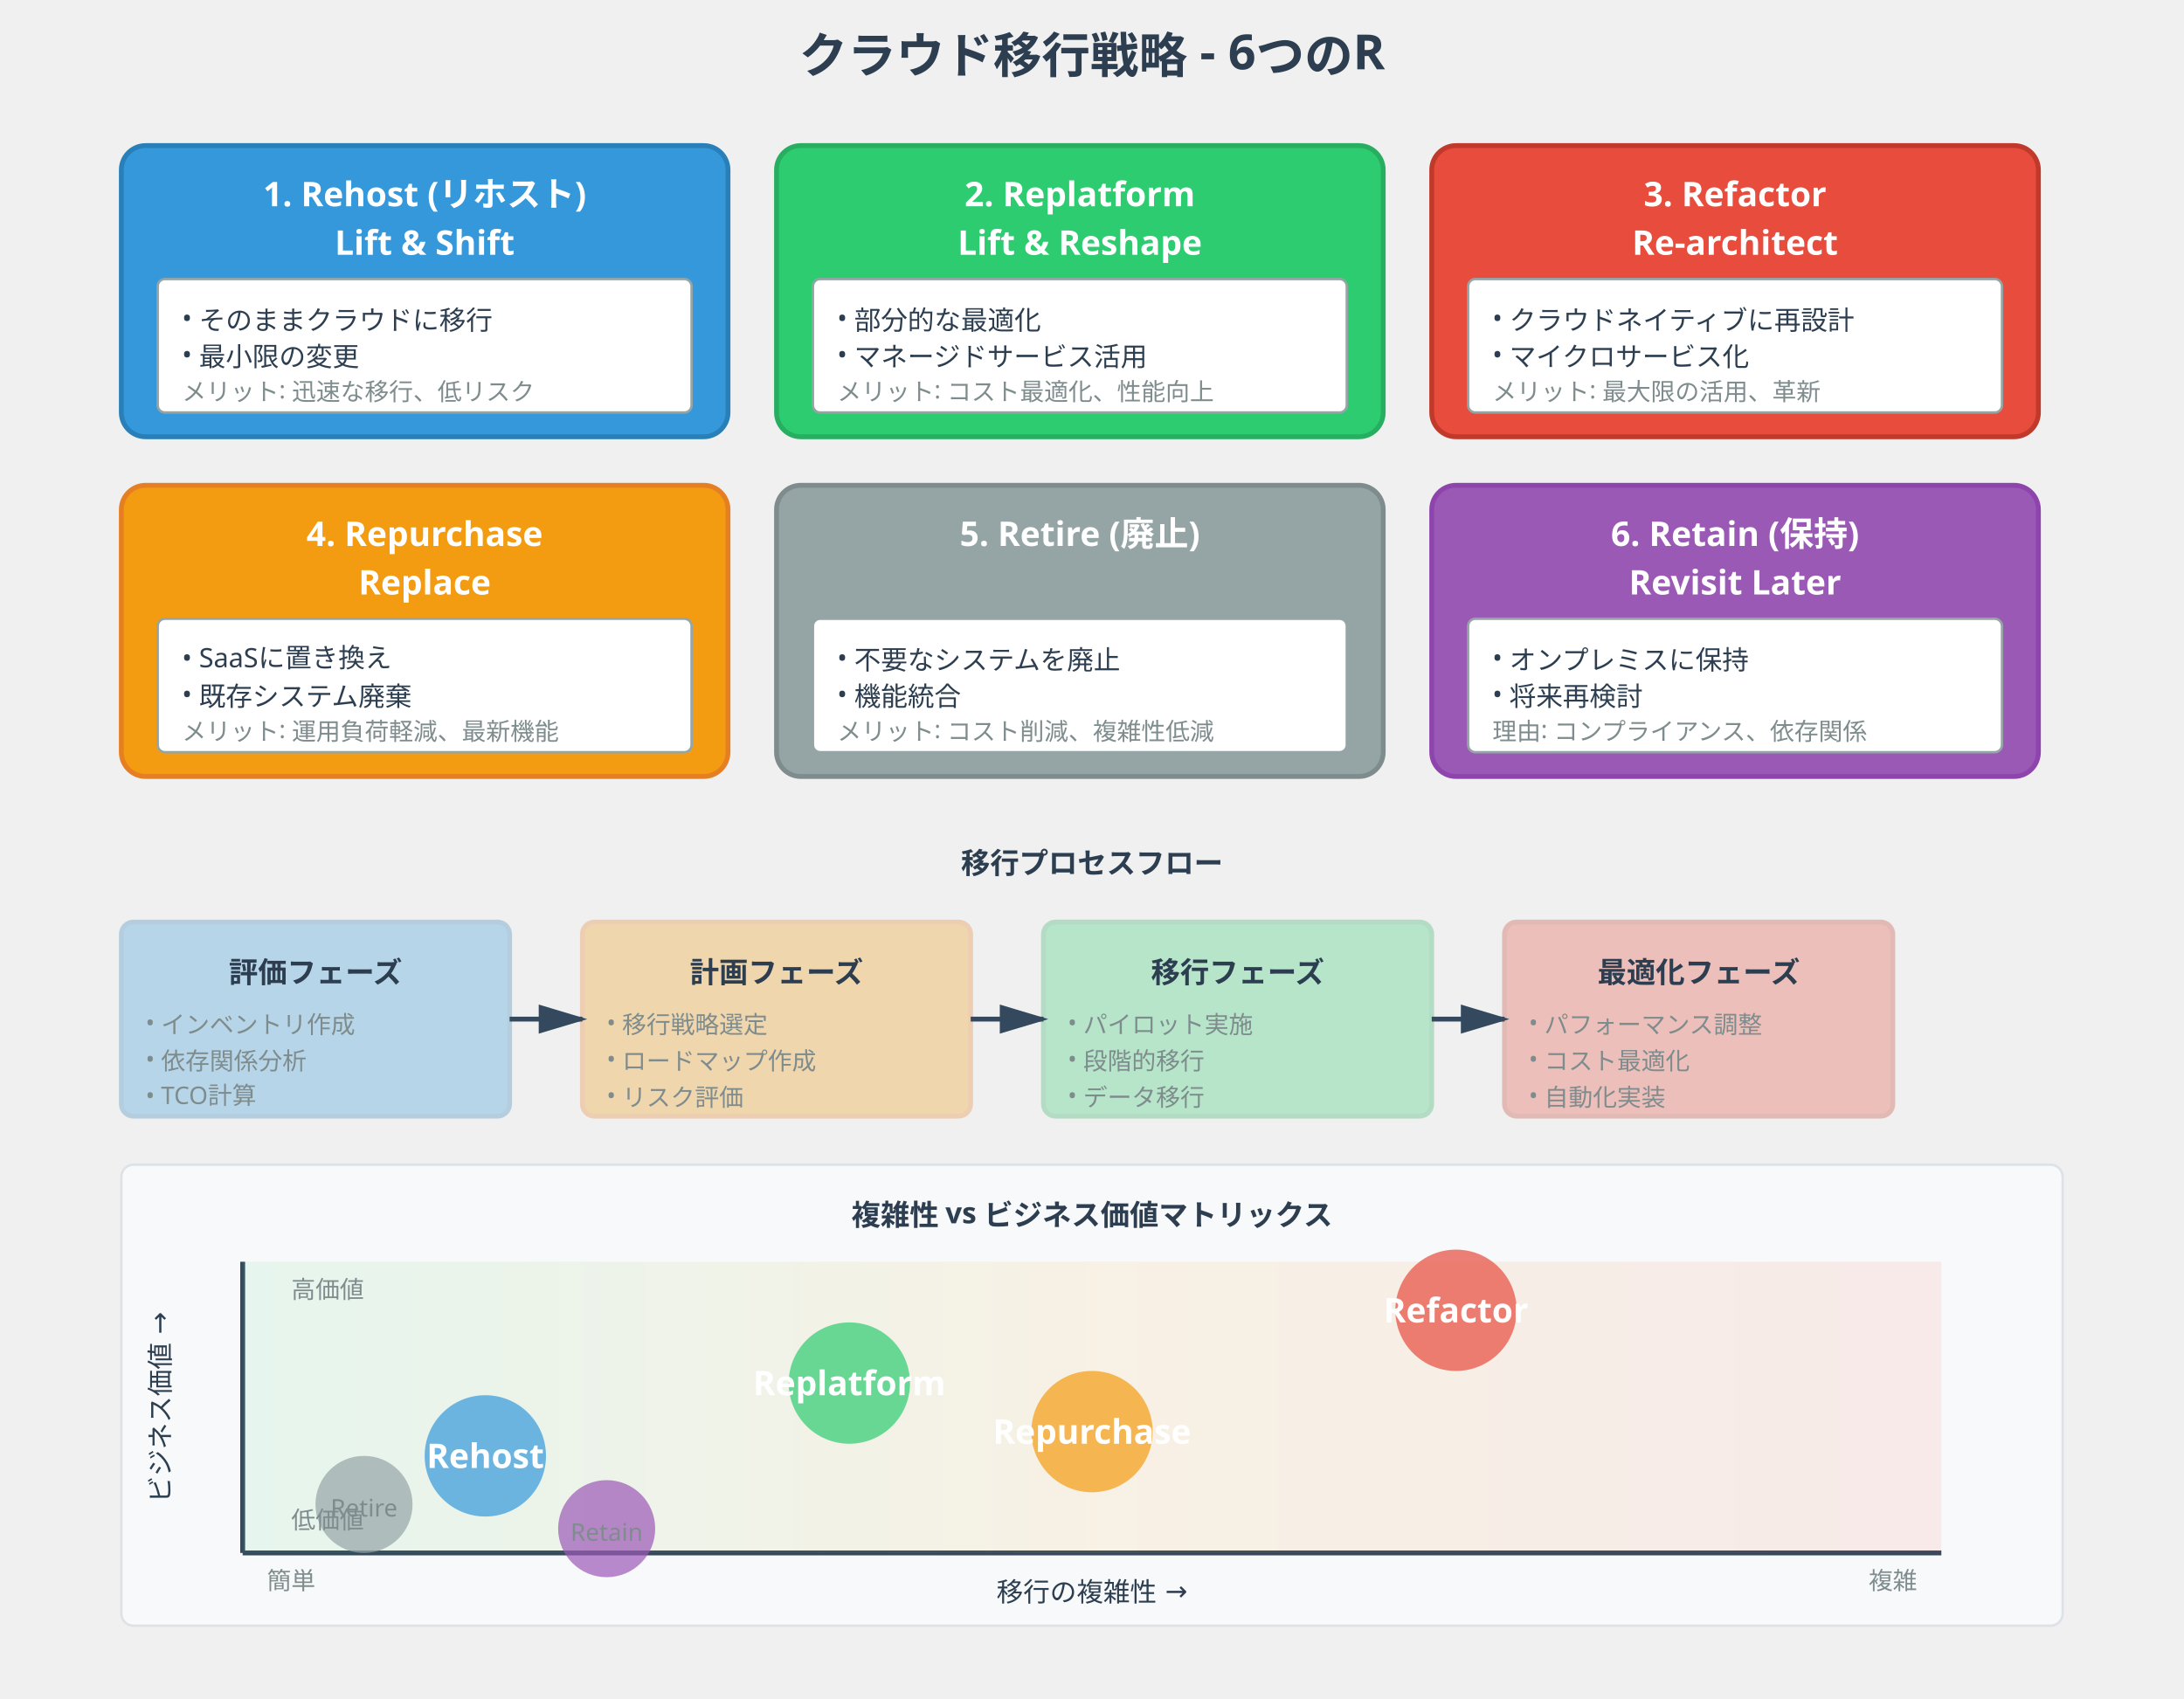
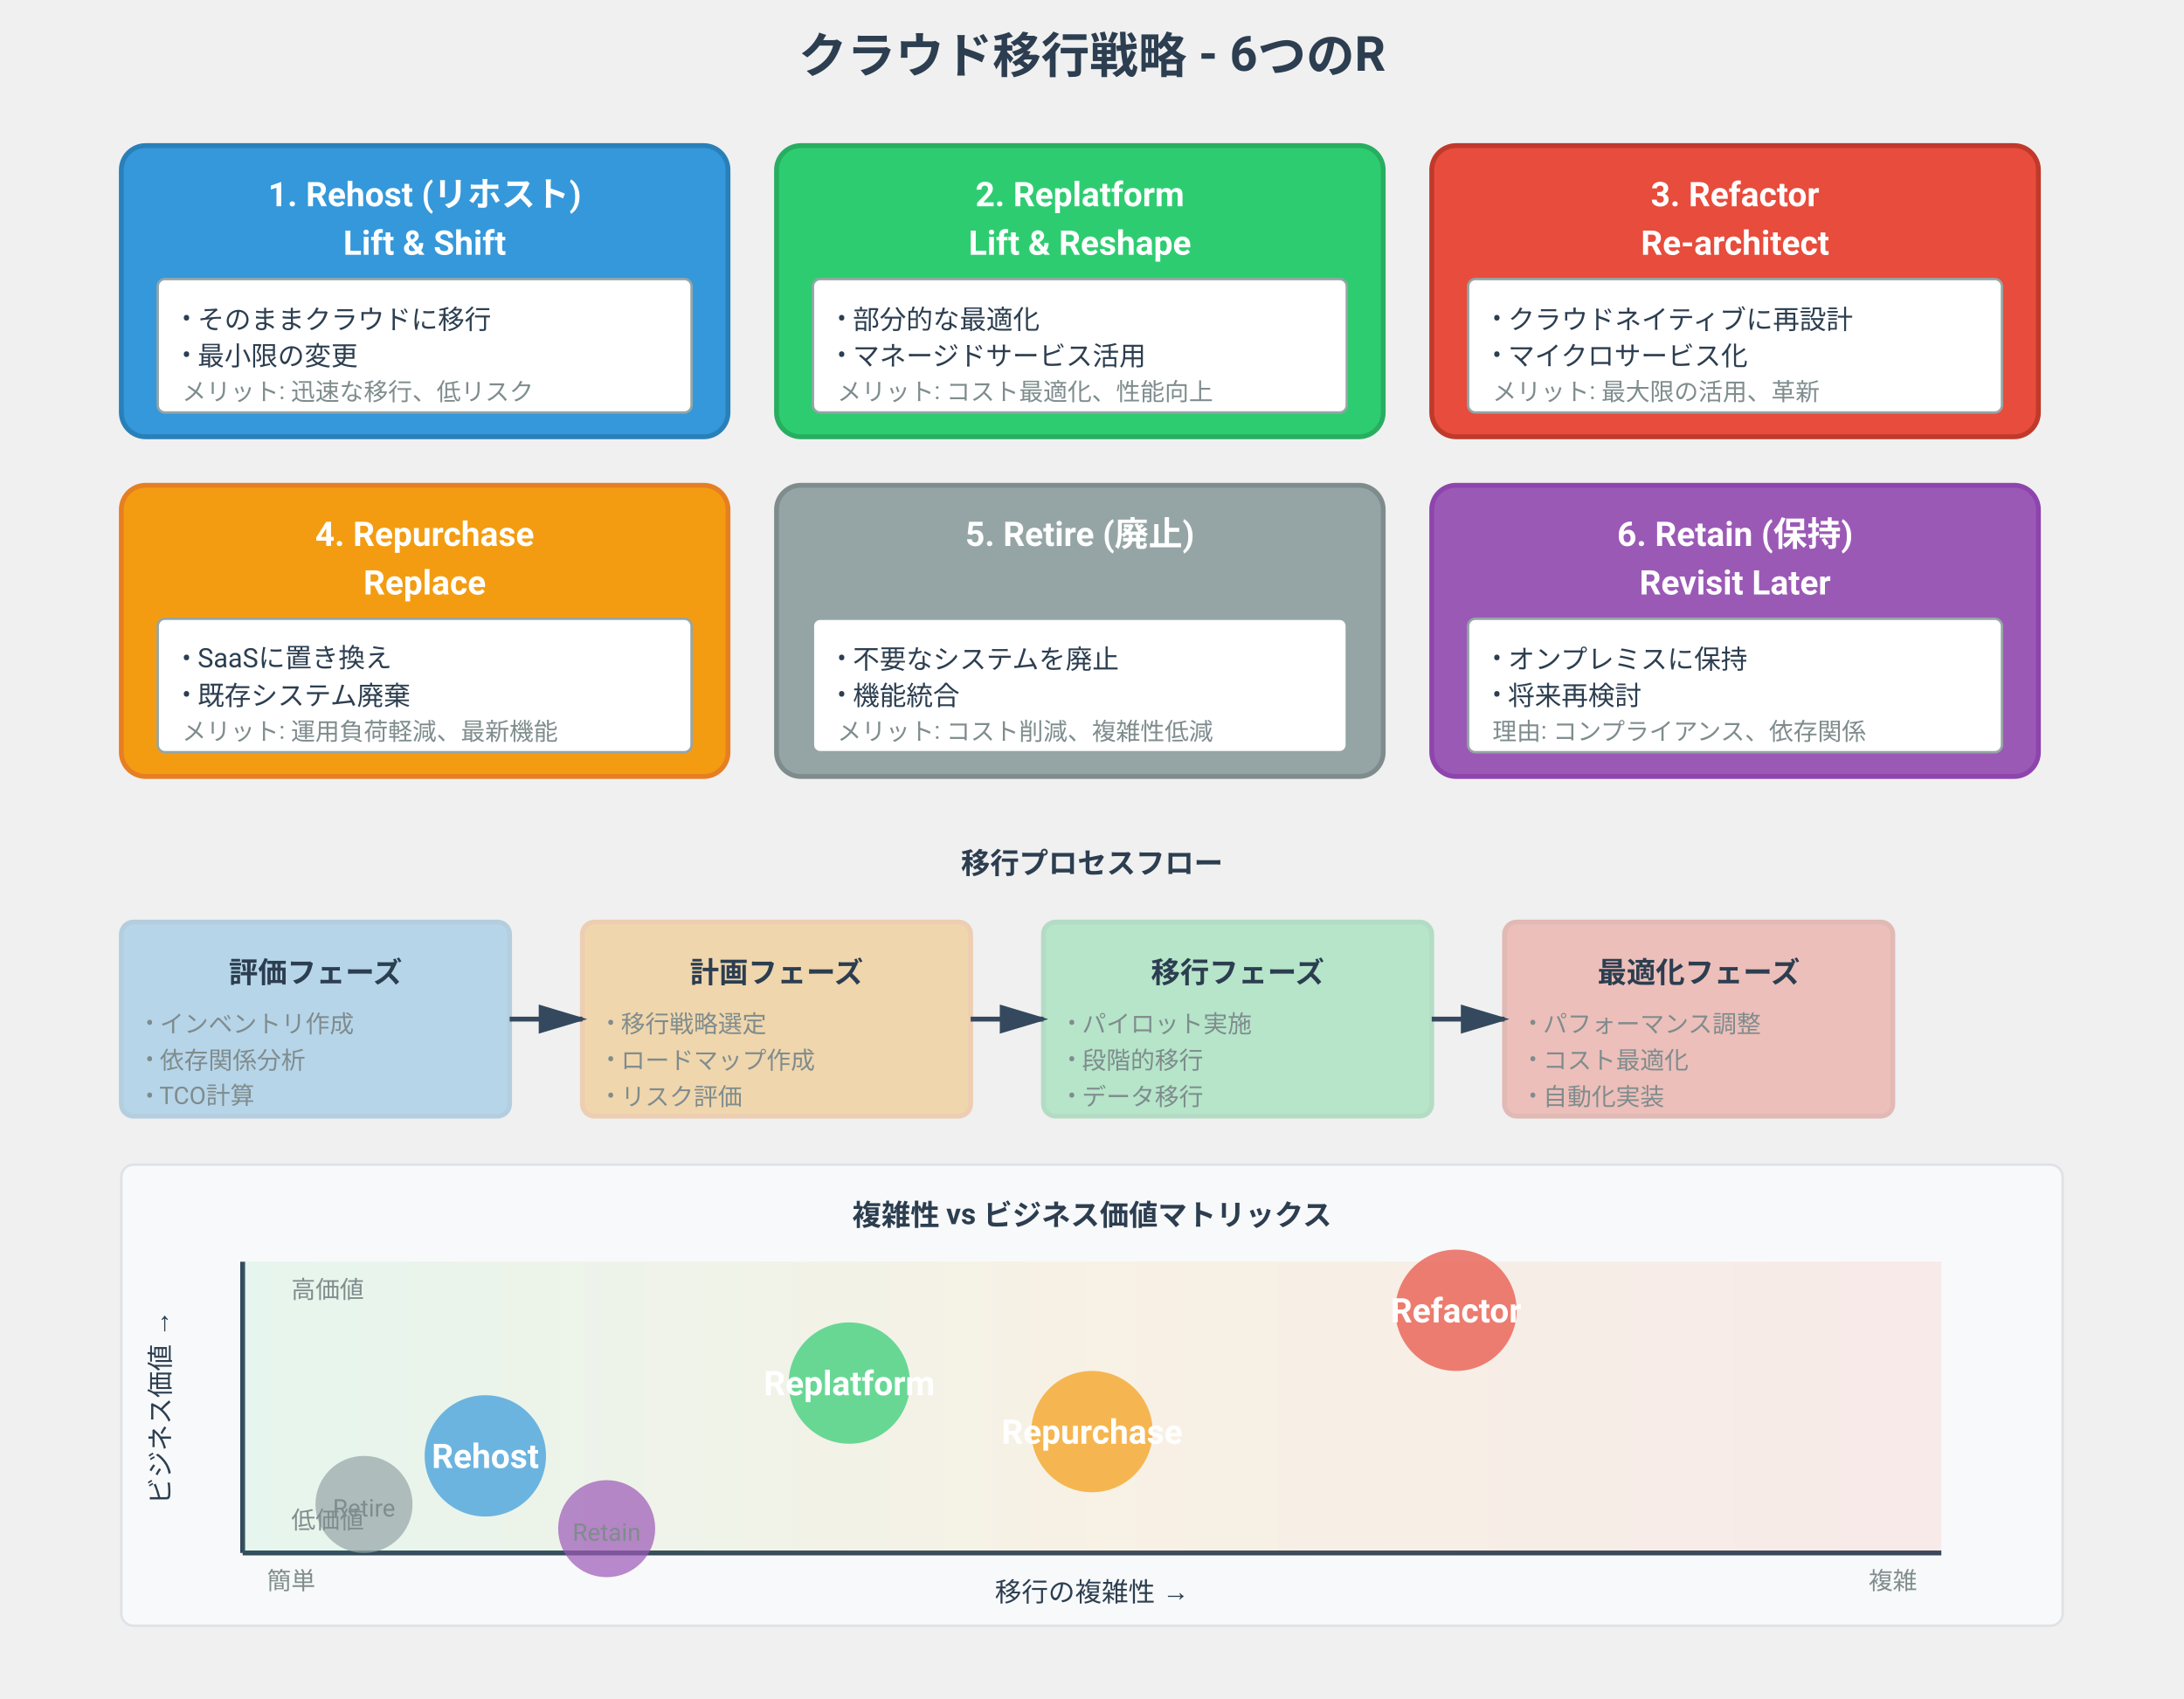
<svg xmlns="http://www.w3.org/2000/svg" width="900" height="700" viewBox="0 0 900 700">
  <defs>
    <style>
-       .title { font-family: 'Noto Sans JP', sans-serif; font-size: 20px; font-weight: bold; fill: #2c3e50; }
-       .strategy-title { font-family: 'Noto Sans JP', sans-serif; font-size: 14px; font-weight: bold; fill: #fff; }
-       .phase-title { font-family: 'Noto Sans JP', sans-serif; font-size: 12px; font-weight: bold; fill: #2c3e50; }
-       .text-content { font-family: 'Noto Sans JP', sans-serif; font-size: 11px; fill: #2c3e50; }
-       .small-text { font-family: 'Noto Sans JP', sans-serif; font-size: 10px; fill: #7f8c8d; }
+       .title { font-family: -apple-system, BlinkMacSystemFont, 'Segoe UI', Roboto, 'Helvetica Neue', Arial, 'Noto Sans', sans-serif, 'Apple Color Emoji', 'Segoe UI Emoji', 'Segoe UI Symbol', 'Noto Color Emoji'; font-size: 20px; font-weight: bold; fill: #2c3e50; }
+       .strategy-title { font-family: -apple-system, BlinkMacSystemFont, 'Segoe UI', Roboto, 'Helvetica Neue', Arial, 'Noto Sans', sans-serif, 'Apple Color Emoji', 'Segoe UI Emoji', 'Segoe UI Symbol', 'Noto Color Emoji'; font-size: 14px; font-weight: bold; fill: #fff; }
+       .phase-title { font-family: -apple-system, BlinkMacSystemFont, 'Segoe UI', Roboto, 'Helvetica Neue', Arial, 'Noto Sans', sans-serif, 'Apple Color Emoji', 'Segoe UI Emoji', 'Segoe UI Symbol', 'Noto Color Emoji'; font-size: 12px; font-weight: bold; fill: #2c3e50; }
+       .text-content { font-family: -apple-system, BlinkMacSystemFont, 'Segoe UI', Roboto, 'Helvetica Neue', Arial, 'Noto Sans', sans-serif, 'Apple Color Emoji', 'Segoe UI Emoji', 'Segoe UI Symbol', 'Noto Color Emoji'; font-size: 11px; fill: #2c3e50; }
+       .small-text { font-family: -apple-system, BlinkMacSystemFont, 'Segoe UI', Roboto, 'Helvetica Neue', Arial, 'Noto Sans', sans-serif, 'Apple Color Emoji', 'Segoe UI Emoji', 'Segoe UI Symbol', 'Noto Color Emoji'; font-size: 10px; fill: #7f8c8d; }
      .rehost-box { fill: #3498db; stroke: #2980b9; stroke-width: 2; }
      .replatform-box { fill: #2ecc71; stroke: #27ae60; stroke-width: 2; }
      .refactor-box { fill: #e74c3c; stroke: #c0392b; stroke-width: 2; }
      .repurchase-box { fill: #f39c12; stroke: #e67e22; stroke-width: 2; }
      .retire-box { fill: #95a5a6; stroke: #7f8c8d; stroke-width: 2; }
      .retain-box { fill: #9b59b6; stroke: #8e44ad; stroke-width: 2; }
      .component { fill: #fff; stroke: #95a5a6; stroke-width: 1; }
      .migration-arrow { stroke: #34495e; stroke-width: 2; fill: none; marker-end: url(#arrowhead); }
      .complexity-gradient { fill: url(#complexityGradient); }
    </style>
    <marker id="arrowhead" markerWidth="10" markerHeight="10" refX="9" refY="3" orient="auto">
      <polygon points="0 0, 10 3, 0 6" fill="#34495e" />
    </marker>
    <linearGradient id="complexityGradient" x1="0%" y1="0%" x2="100%" y2="0%">
      <stop offset="0%" style="stop-color:#2ecc71;stop-opacity:0.3" />
      <stop offset="50%" style="stop-color:#f39c12;stop-opacity:0.3" />
      <stop offset="100%" style="stop-color:#e74c3c;stop-opacity:0.3" />
    </linearGradient>
  </defs>
  <text x="450" y="30" class="title" text-anchor="middle">クラウド移行戦略 - 6つのR</text>
  <g id="six-rs">
    <g id="rehost">
      <rect x="50" y="60" width="250" height="120" class="rehost-box" rx="10" />
      <text x="175" y="85" class="strategy-title" text-anchor="middle">1. Rehost (リホスト)</text>
      <text x="175" y="105" class="strategy-title" text-anchor="middle">Lift &amp; Shift</text>
      <rect x="65" y="115" width="220" height="55" class="component" rx="3" />
      <text x="75" y="135" class="text-content">• そのままクラウドに移行</text>
      <text x="75" y="150" class="text-content">• 最小限の変更</text>
      <text x="75" y="165" class="small-text">メリット: 迅速な移行、低リスク</text>
    </g>
    <g id="replatform">
      <rect x="320" y="60" width="250" height="120" class="replatform-box" rx="10" />
      <text x="445" y="85" class="strategy-title" text-anchor="middle">2. Replatform</text>
      <text x="445" y="105" class="strategy-title" text-anchor="middle">Lift &amp; Reshape</text>
      <rect x="335" y="115" width="220" height="55" class="component" rx="3" />
      <text x="345" y="135" class="text-content">• 部分的な最適化</text>
      <text x="345" y="150" class="text-content">• マネージドサービス活用</text>
      <text x="345" y="165" class="small-text">メリット: コスト最適化、性能向上</text>
    </g>
    <g id="refactor">
      <rect x="590" y="60" width="250" height="120" class="refactor-box" rx="10" />
      <text x="715" y="85" class="strategy-title" text-anchor="middle">3. Refactor</text>
      <text x="715" y="105" class="strategy-title" text-anchor="middle">Re-architect</text>
      <rect x="605" y="115" width="220" height="55" class="component" rx="3" />
      <text x="615" y="135" class="text-content">• クラウドネイティブに再設計</text>
      <text x="615" y="150" class="text-content">• マイクロサービス化</text>
      <text x="615" y="165" class="small-text">メリット: 最大限の活用、革新</text>
    </g>
    <g id="repurchase">
      <rect x="50" y="200" width="250" height="120" class="repurchase-box" rx="10" />
      <text x="175" y="225" class="strategy-title" text-anchor="middle">4. Repurchase</text>
      <text x="175" y="245" class="strategy-title" text-anchor="middle">Replace</text>
      <rect x="65" y="255" width="220" height="55" class="component" rx="3" />
      <text x="75" y="275" class="text-content">• SaaSに置き換え</text>
      <text x="75" y="290" class="text-content">• 既存システム廃棄</text>
      <text x="75" y="305" class="small-text">メリット: 運用負荷軽減、最新機能</text>
    </g>
    <g id="retire">
      <rect x="320" y="200" width="250" height="120" class="retire-box" rx="10" />
      <text x="445" y="225" class="strategy-title" text-anchor="middle">5. Retire (廃止)</text>
      <rect x="335" y="255" width="220" height="55" class="component" rx="3" />
      <text x="345" y="275" class="text-content">• 不要なシステムを廃止</text>
      <text x="345" y="290" class="text-content">• 機能統合</text>
      <text x="345" y="305" class="small-text">メリット: コスト削減、複雑性低減</text>
    </g>
    <g id="retain">
      <rect x="590" y="200" width="250" height="120" class="retain-box" rx="10" />
      <text x="715" y="225" class="strategy-title" text-anchor="middle">6. Retain (保持)</text>
      <text x="715" y="245" class="strategy-title" text-anchor="middle">Revisit Later</text>
      <rect x="605" y="255" width="220" height="55" class="component" rx="3" />
      <text x="615" y="275" class="text-content">• オンプレミスに保持</text>
      <text x="615" y="290" class="text-content">• 将来再検討</text>
      <text x="615" y="305" class="small-text">理由: コンプライアンス、依存関係</text>
    </g>
  </g>
  <g id="process">
    <text x="450" y="360" class="phase-title" text-anchor="middle">移行プロセスフロー</text>
    <rect x="50" y="380" width="160" height="80" fill="#3498db" opacity="0.3" stroke="#2980b9" stroke-width="2" rx="5" />
    <text x="130" y="405" class="phase-title" text-anchor="middle">評価フェーズ</text>
    <text x="60" y="425" class="small-text">• インベントリ作成</text>
    <text x="60" y="440" class="small-text">• 依存関係分析</text>
    <text x="60" y="455" class="small-text">• TCO計算</text>
    <rect x="240" y="380" width="160" height="80" fill="#f39c12" opacity="0.3" stroke="#e67e22" stroke-width="2" rx="5" />
    <text x="320" y="405" class="phase-title" text-anchor="middle">計画フェーズ</text>
    <text x="250" y="425" class="small-text">• 移行戦略選定</text>
    <text x="250" y="440" class="small-text">• ロードマップ作成</text>
    <text x="250" y="455" class="small-text">• リスク評価</text>
    <rect x="430" y="380" width="160" height="80" fill="#2ecc71" opacity="0.3" stroke="#27ae60" stroke-width="2" rx="5" />
    <text x="510" y="405" class="phase-title" text-anchor="middle">移行フェーズ</text>
    <text x="440" y="425" class="small-text">• パイロット実施</text>
    <text x="440" y="440" class="small-text">• 段階的移行</text>
    <text x="440" y="455" class="small-text">• データ移行</text>
    <rect x="620" y="380" width="160" height="80" fill="#e74c3c" opacity="0.3" stroke="#c0392b" stroke-width="2" rx="5" />
    <text x="700" y="405" class="phase-title" text-anchor="middle">最適化フェーズ</text>
    <text x="630" y="425" class="small-text">• パフォーマンス調整</text>
    <text x="630" y="440" class="small-text">• コスト最適化</text>
    <text x="630" y="455" class="small-text">• 自動化実装</text>
    <path d="M 210 420 L 240 420" class="migration-arrow" />
    <path d="M 400 420 L 430 420" class="migration-arrow" />
    <path d="M 590 420 L 620 420" class="migration-arrow" />
  </g>
  <g id="matrix">
    <rect x="50" y="480" width="800" height="190" fill="#f8f9fa" stroke="#dee2e6" stroke-width="1" rx="5" />
    <text x="450" y="505" class="phase-title" text-anchor="middle">複雑性 vs ビジネス価値マトリックス</text>
    <line x1="100" y1="640" x2="800" y2="640" stroke="#34495e" stroke-width="2" />
    <line x1="100" y1="520" x2="100" y2="640" stroke="#34495e" stroke-width="2" />
    <text x="450" y="660" class="text-content" text-anchor="middle">移行の複雑性 →</text>
    <text x="70" y="580" class="text-content" text-anchor="middle" transform="rotate(-90, 70, 580)">ビジネス価値 →</text>
    <rect x="100" y="520" width="700" height="120" class="complexity-gradient" opacity="0.3" />
    <circle cx="200" cy="600" r="25" fill="#3498db" opacity="0.7" />
    <text x="200" y="605" class="strategy-title" text-anchor="middle">Rehost</text>
    <circle cx="350" cy="570" r="25" fill="#2ecc71" opacity="0.7" />
    <text x="350" y="575" class="strategy-title" text-anchor="middle">Replatform</text>
    <circle cx="600" cy="540" r="25" fill="#e74c3c" opacity="0.7" />
    <text x="600" y="545" class="strategy-title" text-anchor="middle">Refactor</text>
    <circle cx="450" cy="590" r="25" fill="#f39c12" opacity="0.7" />
    <text x="450" y="595" class="strategy-title" text-anchor="middle">Repurchase</text>
    <circle cx="150" cy="620" r="20" fill="#95a5a6" opacity="0.7" />
    <text x="150" y="625" class="small-text" text-anchor="middle">Retire</text>
    <circle cx="250" cy="630" r="20" fill="#9b59b6" opacity="0.7" />
    <text x="250" y="635" class="small-text" text-anchor="middle">Retain</text>
    <text x="120" y="535" class="small-text">高価値</text>
    <text x="120" y="630" class="small-text">低価値</text>
    <text x="110" y="655" class="small-text">簡単</text>
    <text x="770" y="655" class="small-text">複雑</text>
  </g>
</svg>
